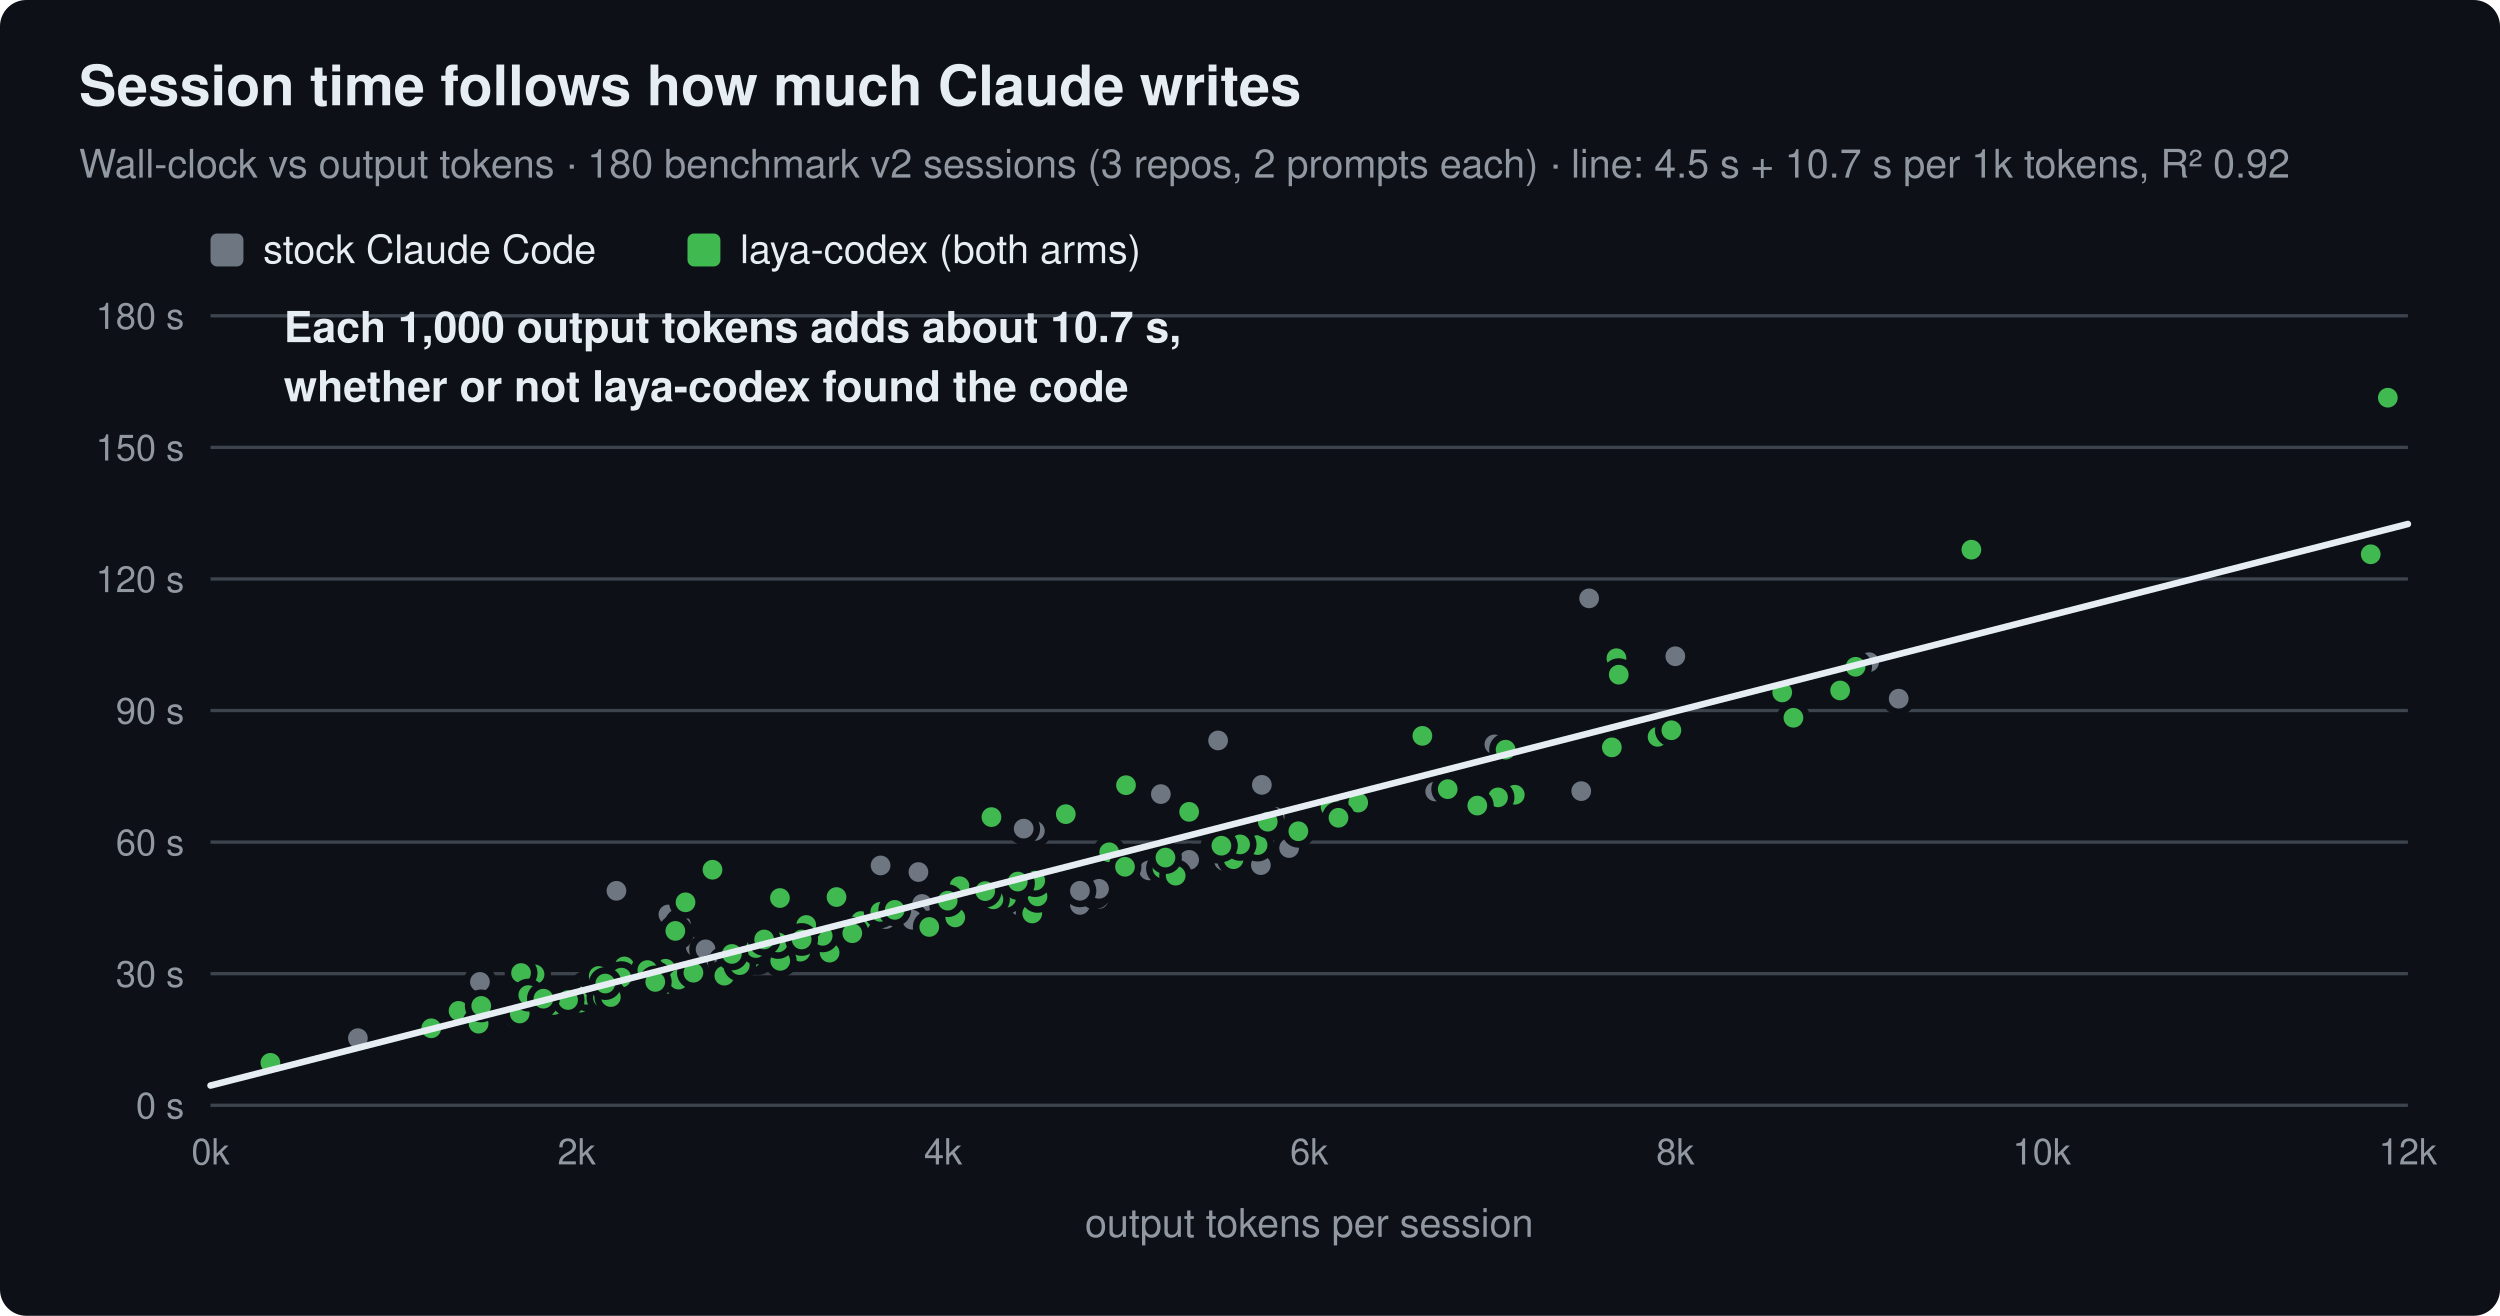
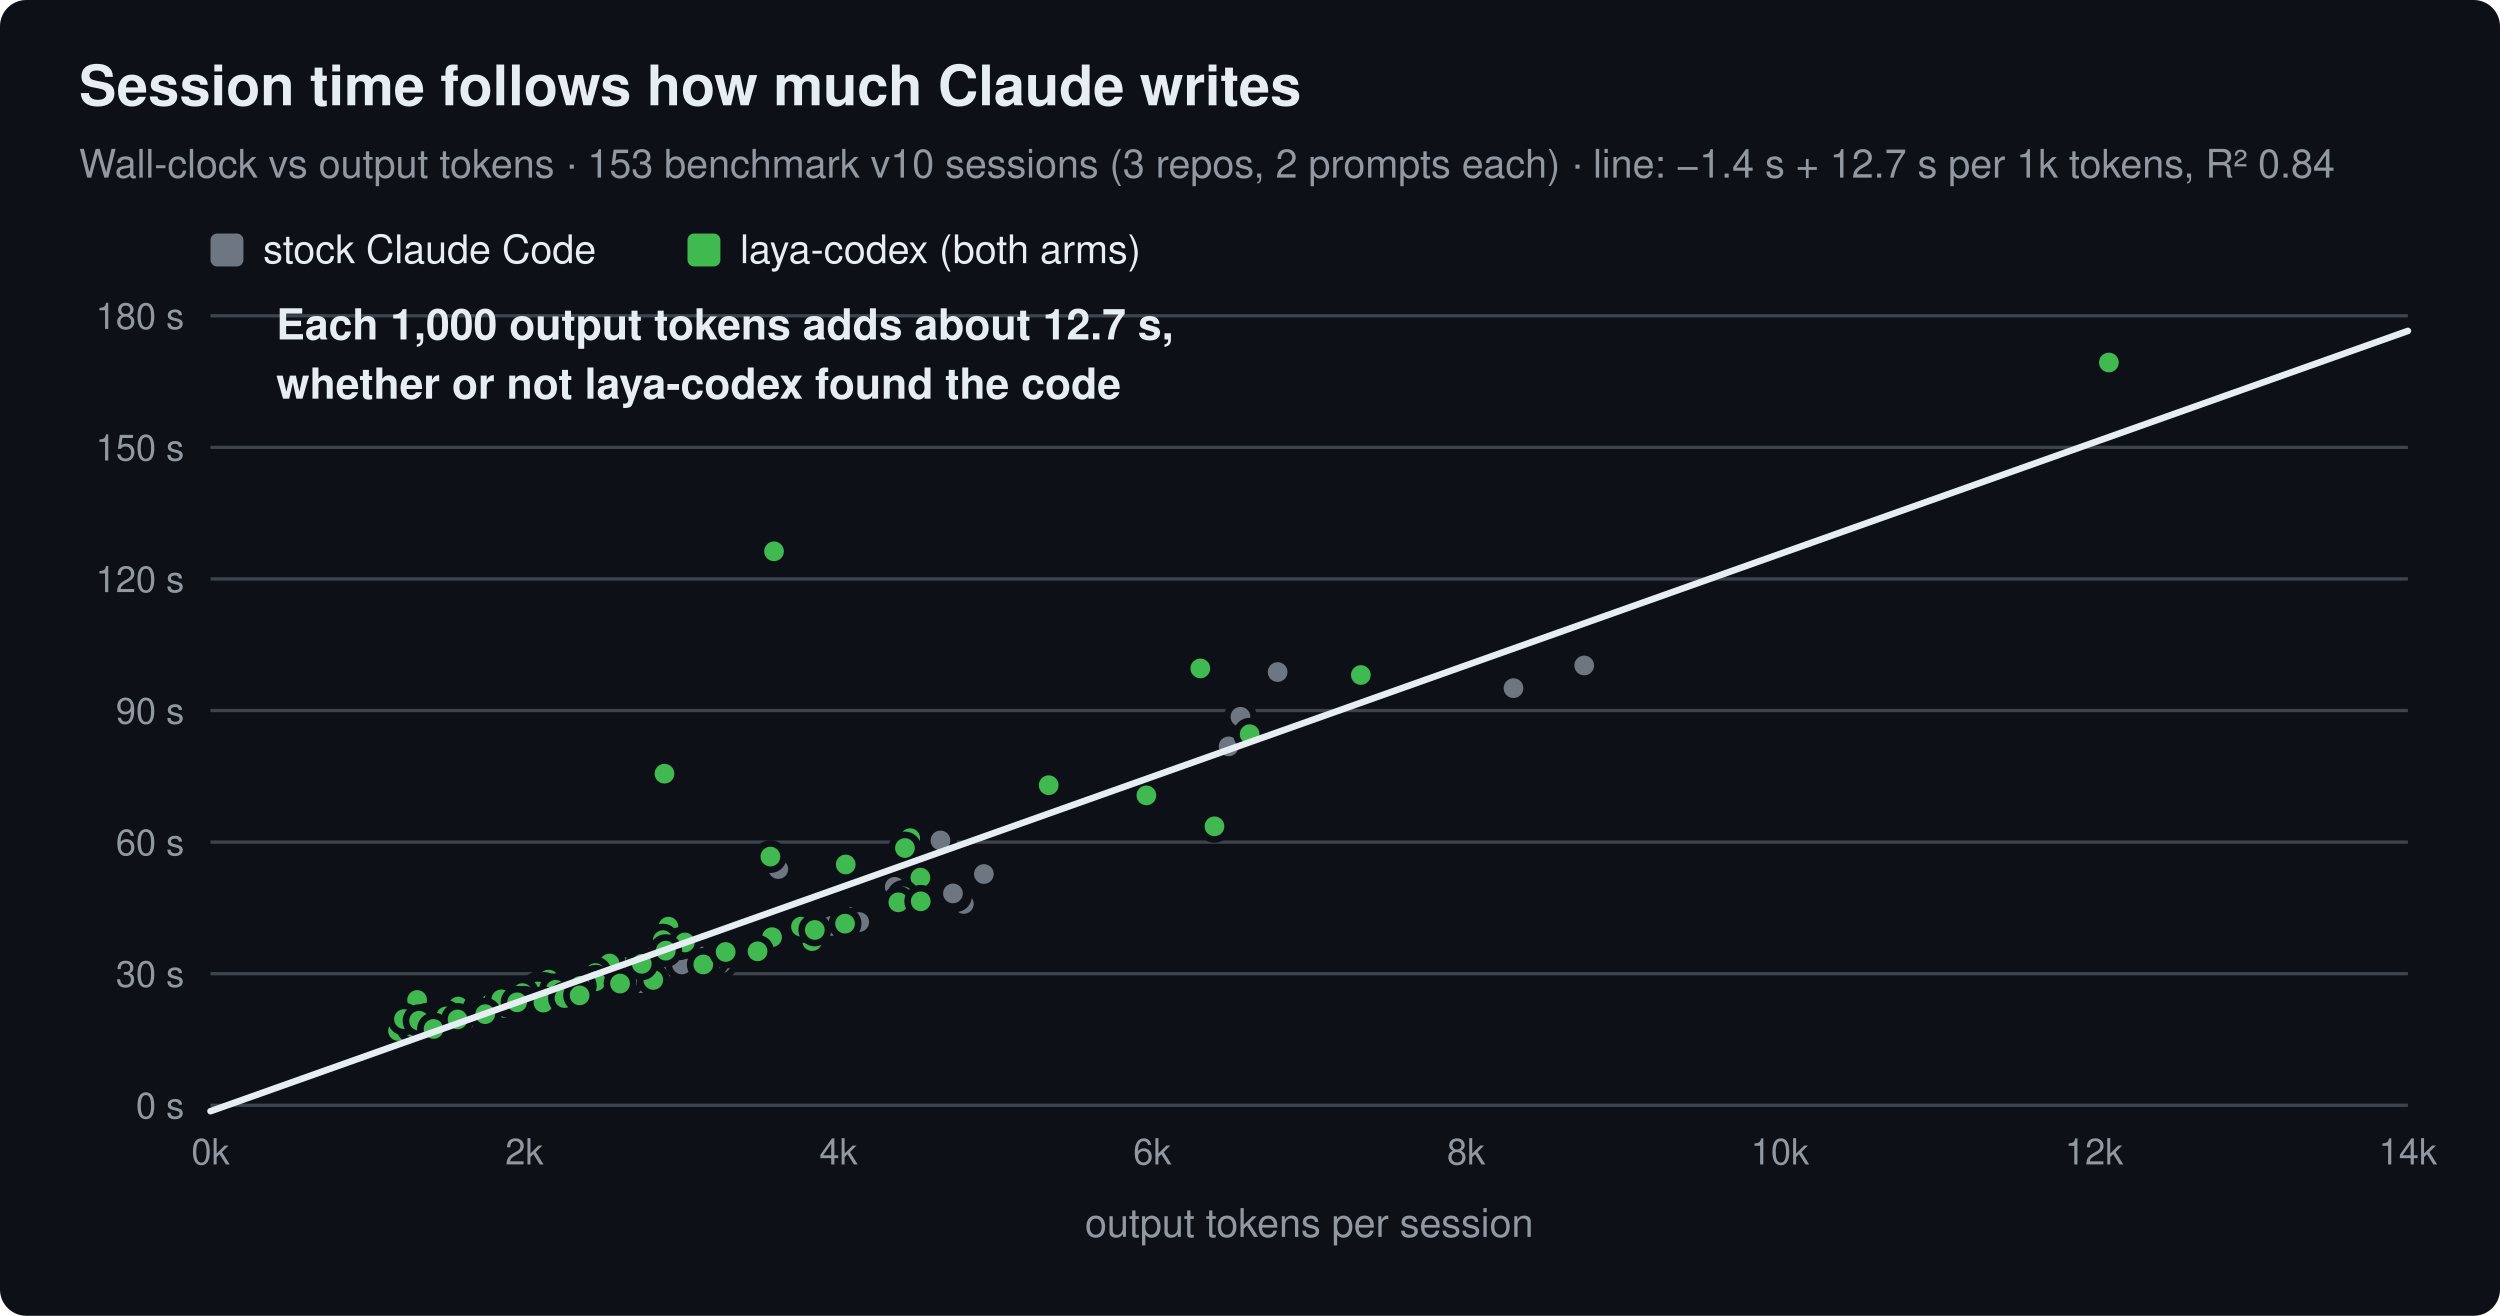
- <svg xmlns="http://www.w3.org/2000/svg" width="760" height="400" viewBox="0 0 760 400" role="img" aria-label="Session wall-clock against output tokens, benchmark v2">
+ <svg xmlns="http://www.w3.org/2000/svg" width="760" height="400" viewBox="0 0 760 400" role="img" aria-label="Session wall-clock against output tokens, benchmark v10">
  <rect width="760" height="400" rx="8" fill="#0d1117" />
  <text x="24.0" y="32.0" font-family="-apple-system,BlinkMacSystemFont,'Segoe UI',Helvetica,Arial,sans-serif" font-size="17" fill="#e6edf3" text-anchor="start" font-weight="600">Session time follows how much Claude writes</text>
-   <text x="24.0" y="54.0" font-family="-apple-system,BlinkMacSystemFont,'Segoe UI',Helvetica,Arial,sans-serif" font-size="12" fill="#9198a1" text-anchor="start" font-weight="normal">Wall-clock vs output tokens · 180 benchmark v2 sessions (3 repos, 2 prompts each) · line: 4.5 s + 10.7 s per 1k tokens, R² 0.92</text>
+   <text x="24.0" y="54.0" font-family="-apple-system,BlinkMacSystemFont,'Segoe UI',Helvetica,Arial,sans-serif" font-size="12" fill="#9198a1" text-anchor="start" font-weight="normal">Wall-clock vs output tokens · 153 benchmark v10 sessions (3 repos, 2 prompts each) · line: −1.4 s + 12.7 s per 1k tokens, R² 0.84</text>
  <rect x="64" y="71" width="10" height="10" rx="2" fill="#6e7681" />
  <text x="80.0" y="80.0" font-family="-apple-system,BlinkMacSystemFont,'Segoe UI',Helvetica,Arial,sans-serif" font-size="12" fill="#e6edf3" text-anchor="start" font-weight="normal">stock Claude Code</text>
  <rect x="209" y="71" width="10" height="10" rx="2" fill="#3fb950" />
  <text x="225.0" y="80.0" font-family="-apple-system,BlinkMacSystemFont,'Segoe UI',Helvetica,Arial,sans-serif" font-size="12" fill="#e6edf3" text-anchor="start" font-weight="normal">laya-codex (both arms)</text>
  <line x1="64.0" y1="336.0" x2="732.0" y2="336.0" stroke="#3d444d" stroke-width="1" />
  <text x="56.0" y="340.0" font-family="-apple-system,BlinkMacSystemFont,'Segoe UI',Helvetica,Arial,sans-serif" font-size="11" fill="#9198a1" text-anchor="end" font-weight="normal">0 s</text>
  <line x1="64.0" y1="296.0" x2="732.0" y2="296.0" stroke="#3d444d" stroke-width="1" />
  <text x="56.0" y="300.0" font-family="-apple-system,BlinkMacSystemFont,'Segoe UI',Helvetica,Arial,sans-serif" font-size="11" fill="#9198a1" text-anchor="end" font-weight="normal">30 s</text>
  <line x1="64.0" y1="256.0" x2="732.0" y2="256.0" stroke="#3d444d" stroke-width="1" />
  <text x="56.0" y="260.0" font-family="-apple-system,BlinkMacSystemFont,'Segoe UI',Helvetica,Arial,sans-serif" font-size="11" fill="#9198a1" text-anchor="end" font-weight="normal">60 s</text>
  <line x1="64.0" y1="216.0" x2="732.0" y2="216.0" stroke="#3d444d" stroke-width="1" />
  <text x="56.0" y="220.0" font-family="-apple-system,BlinkMacSystemFont,'Segoe UI',Helvetica,Arial,sans-serif" font-size="11" fill="#9198a1" text-anchor="end" font-weight="normal">90 s</text>
  <line x1="64.0" y1="176.0" x2="732.0" y2="176.0" stroke="#3d444d" stroke-width="1" />
  <text x="56.0" y="180.0" font-family="-apple-system,BlinkMacSystemFont,'Segoe UI',Helvetica,Arial,sans-serif" font-size="11" fill="#9198a1" text-anchor="end" font-weight="normal">120 s</text>
  <line x1="64.0" y1="136.0" x2="732.0" y2="136.0" stroke="#3d444d" stroke-width="1" />
  <text x="56.0" y="140.0" font-family="-apple-system,BlinkMacSystemFont,'Segoe UI',Helvetica,Arial,sans-serif" font-size="11" fill="#9198a1" text-anchor="end" font-weight="normal">150 s</text>
  <line x1="64.0" y1="96.0" x2="732.0" y2="96.0" stroke="#3d444d" stroke-width="1" />
  <text x="56.0" y="100.0" font-family="-apple-system,BlinkMacSystemFont,'Segoe UI',Helvetica,Arial,sans-serif" font-size="11" fill="#9198a1" text-anchor="end" font-weight="normal">180 s</text>
  <text x="64.0" y="354.0" font-family="-apple-system,BlinkMacSystemFont,'Segoe UI',Helvetica,Arial,sans-serif" font-size="11" fill="#9198a1" text-anchor="middle" font-weight="normal">0k</text>
-   <text x="175.3" y="354.0" font-family="-apple-system,BlinkMacSystemFont,'Segoe UI',Helvetica,Arial,sans-serif" font-size="11" fill="#9198a1" text-anchor="middle" font-weight="normal">2k</text>
-   <text x="286.7" y="354.0" font-family="-apple-system,BlinkMacSystemFont,'Segoe UI',Helvetica,Arial,sans-serif" font-size="11" fill="#9198a1" text-anchor="middle" font-weight="normal">4k</text>
-   <text x="398.0" y="354.0" font-family="-apple-system,BlinkMacSystemFont,'Segoe UI',Helvetica,Arial,sans-serif" font-size="11" fill="#9198a1" text-anchor="middle" font-weight="normal">6k</text>
-   <text x="509.3" y="354.0" font-family="-apple-system,BlinkMacSystemFont,'Segoe UI',Helvetica,Arial,sans-serif" font-size="11" fill="#9198a1" text-anchor="middle" font-weight="normal">8k</text>
-   <text x="620.7" y="354.0" font-family="-apple-system,BlinkMacSystemFont,'Segoe UI',Helvetica,Arial,sans-serif" font-size="11" fill="#9198a1" text-anchor="middle" font-weight="normal">10k</text>
-   <text x="732.0" y="354.0" font-family="-apple-system,BlinkMacSystemFont,'Segoe UI',Helvetica,Arial,sans-serif" font-size="11" fill="#9198a1" text-anchor="middle" font-weight="normal">12k</text>
+   <text x="159.4" y="354.0" font-family="-apple-system,BlinkMacSystemFont,'Segoe UI',Helvetica,Arial,sans-serif" font-size="11" fill="#9198a1" text-anchor="middle" font-weight="normal">2k</text>
+   <text x="254.9" y="354.0" font-family="-apple-system,BlinkMacSystemFont,'Segoe UI',Helvetica,Arial,sans-serif" font-size="11" fill="#9198a1" text-anchor="middle" font-weight="normal">4k</text>
+   <text x="350.3" y="354.0" font-family="-apple-system,BlinkMacSystemFont,'Segoe UI',Helvetica,Arial,sans-serif" font-size="11" fill="#9198a1" text-anchor="middle" font-weight="normal">6k</text>
+   <text x="445.7" y="354.0" font-family="-apple-system,BlinkMacSystemFont,'Segoe UI',Helvetica,Arial,sans-serif" font-size="11" fill="#9198a1" text-anchor="middle" font-weight="normal">8k</text>
+   <text x="541.1" y="354.0" font-family="-apple-system,BlinkMacSystemFont,'Segoe UI',Helvetica,Arial,sans-serif" font-size="11" fill="#9198a1" text-anchor="middle" font-weight="normal">10k</text>
+   <text x="636.6" y="354.0" font-family="-apple-system,BlinkMacSystemFont,'Segoe UI',Helvetica,Arial,sans-serif" font-size="11" fill="#9198a1" text-anchor="middle" font-weight="normal">12k</text>
+   <text x="732.0" y="354.0" font-family="-apple-system,BlinkMacSystemFont,'Segoe UI',Helvetica,Arial,sans-serif" font-size="11" fill="#9198a1" text-anchor="middle" font-weight="normal">14k</text>
  <text x="398.0" y="376.0" font-family="-apple-system,BlinkMacSystemFont,'Segoe UI',Helvetica,Arial,sans-serif" font-size="12" fill="#9198a1" text-anchor="middle" font-weight="normal">output tokens per session</text>
-   <circle cx="387.5" cy="248.3" r="4" fill="#6e7681" stroke="#0d1117" stroke-width="2" />
-   <circle cx="480.7" cy="240.5" r="4" fill="#6e7681" stroke="#0d1117" stroke-width="2" />
-   <circle cx="391.9" cy="257.8" r="4" fill="#6e7681" stroke="#0d1117" stroke-width="2" />
-   <circle cx="334.0" cy="273.3" r="4" fill="#6e7681" stroke="#0d1117" stroke-width="2" />
-   <circle cx="328.3" cy="275.1" r="4" fill="#6e7681" stroke="#0d1117" stroke-width="2" />
-   <circle cx="383.3" cy="263.0" r="4" fill="#6e7681" stroke="#0d1117" stroke-width="2" />
-   <circle cx="383.6" cy="238.6" r="4" fill="#6e7681" stroke="#0d1117" stroke-width="2" />
-   <circle cx="332.8" cy="271.4" r="4" fill="#6e7681" stroke="#0d1117" stroke-width="2" />
-   <circle cx="291.9" cy="278.7" r="4" fill="#6e7681" stroke="#0d1117" stroke-width="2" />
-   <circle cx="309.9" cy="275.3" r="4" fill="#6e7681" stroke="#0d1117" stroke-width="2" />
-   <circle cx="370.6" cy="261.3" r="4" fill="#6e7681" stroke="#0d1117" stroke-width="2" />
-   <circle cx="349.3" cy="264.6" r="4" fill="#6e7681" stroke="#0d1117" stroke-width="2" />
-   <circle cx="280.3" cy="274.8" r="4" fill="#6e7681" stroke="#0d1117" stroke-width="2" />
-   <circle cx="568.2" cy="201.3" r="4" fill="#6e7681" stroke="#0d1117" stroke-width="2" />
-   <circle cx="334.1" cy="270.2" r="4" fill="#6e7681" stroke="#0d1117" stroke-width="2" />
-   <circle cx="291.6" cy="279.9" r="4" fill="#6e7681" stroke="#0d1117" stroke-width="2" />
-   <circle cx="577.2" cy="212.4" r="4" fill="#6e7681" stroke="#0d1117" stroke-width="2" />
-   <circle cx="509.3" cy="199.5" r="4" fill="#6e7681" stroke="#0d1117" stroke-width="2" />
-   <circle cx="361.5" cy="261.4" r="4" fill="#6e7681" stroke="#0d1117" stroke-width="2" />
-   <circle cx="314.6" cy="252.6" r="4" fill="#6e7681" stroke="#0d1117" stroke-width="2" />
-   <circle cx="279.2" cy="265.1" r="4" fill="#6e7681" stroke="#0d1117" stroke-width="2" />
-   <circle cx="185.3" cy="302.3" r="4" fill="#6e7681" stroke="#0d1117" stroke-width="2" />
-   <circle cx="372.1" cy="261.7" r="4" fill="#6e7681" stroke="#0d1117" stroke-width="2" />
-   <circle cx="198.5" cy="297.1" r="4" fill="#6e7681" stroke="#0d1117" stroke-width="2" />
-   <circle cx="131.5" cy="312.6" r="4" fill="#6e7681" stroke="#0d1117" stroke-width="2" />
-   <circle cx="108.8" cy="315.6" r="4" fill="#6e7681" stroke="#0d1117" stroke-width="2" />
-   <circle cx="277.3" cy="279.6" r="4" fill="#6e7681" stroke="#0d1117" stroke-width="2" />
-   <circle cx="203.2" cy="278.0" r="4" fill="#6e7681" stroke="#0d1117" stroke-width="2" />
-   <circle cx="220.8" cy="295.8" r="4" fill="#6e7681" stroke="#0d1117" stroke-width="2" />
-   <circle cx="207.0" cy="281.0" r="4" fill="#6e7681" stroke="#0d1117" stroke-width="2" />
-   <circle cx="211.5" cy="287.8" r="4" fill="#6e7681" stroke="#0d1117" stroke-width="2" />
-   <circle cx="483.1" cy="181.9" r="4" fill="#6e7681" stroke="#0d1117" stroke-width="2" />
-   <circle cx="214.5" cy="288.6" r="4" fill="#6e7681" stroke="#0d1117" stroke-width="2" />
-   <circle cx="454.3" cy="226.3" r="4" fill="#6e7681" stroke="#0d1117" stroke-width="2" />
-   <circle cx="145.9" cy="298.5" r="4" fill="#6e7681" stroke="#0d1117" stroke-width="2" />
-   <circle cx="237.8" cy="291.7" r="4" fill="#6e7681" stroke="#0d1117" stroke-width="2" />
-   <circle cx="216.3" cy="295.1" r="4" fill="#6e7681" stroke="#0d1117" stroke-width="2" />
-   <circle cx="219.6" cy="297.9" r="4" fill="#6e7681" stroke="#0d1117" stroke-width="2" />
-   <circle cx="352.9" cy="241.4" r="4" fill="#6e7681" stroke="#0d1117" stroke-width="2" />
-   <circle cx="230.5" cy="290.6" r="4" fill="#6e7681" stroke="#0d1117" stroke-width="2" />
-   <circle cx="187.4" cy="270.8" r="4" fill="#6e7681" stroke="#0d1117" stroke-width="2" />
-   <circle cx="311.2" cy="251.9" r="4" fill="#6e7681" stroke="#0d1117" stroke-width="2" />
-   <circle cx="239.1" cy="286.4" r="4" fill="#6e7681" stroke="#0d1117" stroke-width="2" />
-   <circle cx="200.7" cy="298.4" r="4" fill="#6e7681" stroke="#0d1117" stroke-width="2" />
-   <circle cx="220.2" cy="292.6" r="4" fill="#6e7681" stroke="#0d1117" stroke-width="2" />
-   <circle cx="201.9" cy="295.0" r="4" fill="#6e7681" stroke="#0d1117" stroke-width="2" />
-   <circle cx="262.3" cy="283.2" r="4" fill="#6e7681" stroke="#0d1117" stroke-width="2" />
-   <circle cx="328.3" cy="270.8" r="4" fill="#6e7681" stroke="#0d1117" stroke-width="2" />
-   <circle cx="300.1" cy="247.6" r="4" fill="#6e7681" stroke="#0d1117" stroke-width="2" />
-   <circle cx="287.5" cy="275.2" r="4" fill="#6e7681" stroke="#0d1117" stroke-width="2" />
-   <circle cx="370.3" cy="225.1" r="4" fill="#6e7681" stroke="#0d1117" stroke-width="2" />
-   <circle cx="436.3" cy="240.6" r="4" fill="#6e7681" stroke="#0d1117" stroke-width="2" />
-   <circle cx="267.7" cy="263.1" r="4" fill="#6e7681" stroke="#0d1117" stroke-width="2" />
-   <circle cx="240.9" cy="285.7" r="4" fill="#6e7681" stroke="#0d1117" stroke-width="2" />
-   <circle cx="195.7" cy="297.5" r="4" fill="#6e7681" stroke="#0d1117" stroke-width="2" />
-   <circle cx="269.3" cy="279.4" r="4" fill="#6e7681" stroke="#0d1117" stroke-width="2" />
-   <circle cx="187.0" cy="300.2" r="4" fill="#6e7681" stroke="#0d1117" stroke-width="2" />
-   <circle cx="249.4" cy="287.4" r="4" fill="#6e7681" stroke="#0d1117" stroke-width="2" />
-   <circle cx="200.2" cy="300.0" r="4" fill="#6e7681" stroke="#0d1117" stroke-width="2" />
-   <circle cx="199.4" cy="298.6" r="4" fill="#6e7681" stroke="#0d1117" stroke-width="2" />
-   <circle cx="564.1" cy="202.7" r="4" fill="#3fb950" stroke="#0d1117" stroke-width="2" />
-   <circle cx="404.5" cy="245.3" r="4" fill="#3fb950" stroke="#0d1117" stroke-width="2" />
-   <circle cx="545.2" cy="218.2" r="4" fill="#3fb950" stroke="#0d1117" stroke-width="2" />
-   <circle cx="490.0" cy="227.2" r="4" fill="#3fb950" stroke="#0d1117" stroke-width="2" />
-   <circle cx="243.3" cy="289.3" r="4" fill="#3fb950" stroke="#0d1117" stroke-width="2" />
-   <circle cx="260.7" cy="283.9" r="4" fill="#3fb950" stroke="#0d1117" stroke-width="2" />
-   <circle cx="313.8" cy="277.7" r="4" fill="#3fb950" stroke="#0d1117" stroke-width="2" />
-   <circle cx="353.4" cy="264.0" r="4" fill="#3fb950" stroke="#0d1117" stroke-width="2" />
-   <circle cx="375.0" cy="261.2" r="4" fill="#3fb950" stroke="#0d1117" stroke-width="2" />
-   <circle cx="491.4" cy="200.1" r="4" fill="#3fb950" stroke="#0d1117" stroke-width="2" />
-   <circle cx="432.4" cy="223.7" r="4" fill="#3fb950" stroke="#0d1117" stroke-width="2" />
-   <circle cx="357.4" cy="266.2" r="4" fill="#3fb950" stroke="#0d1117" stroke-width="2" />
-   <circle cx="460.5" cy="241.6" r="4" fill="#3fb950" stroke="#0d1117" stroke-width="2" />
-   <circle cx="599.3" cy="167.1" r="4" fill="#3fb950" stroke="#0d1117" stroke-width="2" />
-   <circle cx="315.4" cy="272.5" r="4" fill="#3fb950" stroke="#0d1117" stroke-width="2" />
-   <circle cx="369.9" cy="257.5" r="4" fill="#3fb950" stroke="#0d1117" stroke-width="2" />
-   <circle cx="220.2" cy="296.6" r="4" fill="#3fb950" stroke="#0d1117" stroke-width="2" />
-   <circle cx="305.9" cy="272.9" r="4" fill="#3fb950" stroke="#0d1117" stroke-width="2" />
-   <circle cx="261.7" cy="280.0" r="4" fill="#3fb950" stroke="#0d1117" stroke-width="2" />
-   <circle cx="337.2" cy="259.1" r="4" fill="#3fb950" stroke="#0d1117" stroke-width="2" />
-   <circle cx="283.4" cy="282.8" r="4" fill="#3fb950" stroke="#0d1117" stroke-width="2" />
-   <circle cx="455.4" cy="242.4" r="4" fill="#3fb950" stroke="#0d1117" stroke-width="2" />
-   <circle cx="254.3" cy="272.7" r="4" fill="#3fb950" stroke="#0d1117" stroke-width="2" />
-   <circle cx="252.2" cy="289.6" r="4" fill="#3fb950" stroke="#0d1117" stroke-width="2" />
-   <circle cx="314.7" cy="267.7" r="4" fill="#3fb950" stroke="#0d1117" stroke-width="2" />
-   <circle cx="412.9" cy="244.0" r="4" fill="#3fb950" stroke="#0d1117" stroke-width="2" />
-   <circle cx="354.3" cy="260.7" r="4" fill="#3fb950" stroke="#0d1117" stroke-width="2" />
-   <circle cx="725.9" cy="120.9" r="4" fill="#3fb950" stroke="#0d1117" stroke-width="2" />
-   <circle cx="290.4" cy="278.9" r="4" fill="#3fb950" stroke="#0d1117" stroke-width="2" />
-   <circle cx="302.0" cy="273.4" r="4" fill="#3fb950" stroke="#0d1117" stroke-width="2" />
-   <circle cx="282.5" cy="281.8" r="4" fill="#3fb950" stroke="#0d1117" stroke-width="2" />
-   <circle cx="382.3" cy="256.9" r="4" fill="#3fb950" stroke="#0d1117" stroke-width="2" />
-   <circle cx="377.0" cy="256.7" r="4" fill="#3fb950" stroke="#0d1117" stroke-width="2" />
-   <circle cx="394.7" cy="252.7" r="4" fill="#3fb950" stroke="#0d1117" stroke-width="2" />
-   <circle cx="406.9" cy="248.6" r="4" fill="#3fb950" stroke="#0d1117" stroke-width="2" />
-   <circle cx="449.1" cy="244.9" r="4" fill="#3fb950" stroke="#0d1117" stroke-width="2" />
-   <circle cx="309.6" cy="268.6" r="4" fill="#3fb950" stroke="#0d1117" stroke-width="2" />
-   <circle cx="225.3" cy="292.8" r="4" fill="#3fb950" stroke="#0d1117" stroke-width="2" />
-   <circle cx="230.4" cy="291.4" r="4" fill="#3fb950" stroke="#0d1117" stroke-width="2" />
-   <circle cx="342.0" cy="263.5" r="4" fill="#3fb950" stroke="#0d1117" stroke-width="2" />
-   <circle cx="259.1" cy="283.7" r="4" fill="#3fb950" stroke="#0d1117" stroke-width="2" />
-   <circle cx="198.0" cy="298.4" r="4" fill="#3fb950" stroke="#0d1117" stroke-width="2" />
-   <circle cx="165.8" cy="306.2" r="4" fill="#3fb950" stroke="#0d1117" stroke-width="2" />
-   <circle cx="228.2" cy="291.4" r="4" fill="#3fb950" stroke="#0d1117" stroke-width="2" />
-   <circle cx="385.4" cy="249.8" r="4" fill="#3fb950" stroke="#0d1117" stroke-width="2" />
-   <circle cx="291.7" cy="269.4" r="4" fill="#3fb950" stroke="#0d1117" stroke-width="2" />
-   <circle cx="205.3" cy="296.6" r="4" fill="#3fb950" stroke="#0d1117" stroke-width="2" />
-   <circle cx="250.1" cy="284.5" r="4" fill="#3fb950" stroke="#0d1117" stroke-width="2" />
-   <circle cx="129.6" cy="313.1" r="4" fill="#3fb950" stroke="#0d1117" stroke-width="2" />
-   <circle cx="131.1" cy="312.6" r="4" fill="#3fb950" stroke="#0d1117" stroke-width="2" />
-   <circle cx="139.4" cy="307.3" r="4" fill="#3fb950" stroke="#0d1117" stroke-width="2" />
-   <circle cx="82.2" cy="323.1" r="4" fill="#3fb950" stroke="#0d1117" stroke-width="2" />
-   <circle cx="202.3" cy="294.5" r="4" fill="#3fb950" stroke="#0d1117" stroke-width="2" />
-   <circle cx="209.7" cy="295.7" r="4" fill="#3fb950" stroke="#0d1117" stroke-width="2" />
-   <circle cx="237.2" cy="292.1" r="4" fill="#3fb950" stroke="#0d1117" stroke-width="2" />
-   <circle cx="162.5" cy="296.2" r="4" fill="#3fb950" stroke="#0d1117" stroke-width="2" />
-   <circle cx="145.5" cy="311.2" r="4" fill="#3fb950" stroke="#0d1117" stroke-width="2" />
-   <circle cx="183.6" cy="297.0" r="4" fill="#3fb950" stroke="#0d1117" stroke-width="2" />
-   <circle cx="168.4" cy="305.5" r="4" fill="#3fb950" stroke="#0d1117" stroke-width="2" />
-   <circle cx="158.4" cy="295.8" r="4" fill="#3fb950" stroke="#0d1117" stroke-width="2" />
-   <circle cx="202.6" cy="299.1" r="4" fill="#3fb950" stroke="#0d1117" stroke-width="2" />
-   <circle cx="146.3" cy="305.8" r="4" fill="#3fb950" stroke="#0d1117" stroke-width="2" />
-   <circle cx="559.4" cy="209.9" r="4" fill="#3fb950" stroke="#0d1117" stroke-width="2" />
-   <circle cx="503.9" cy="224.0" r="4" fill="#3fb950" stroke="#0d1117" stroke-width="2" />
-   <circle cx="224.9" cy="293.4" r="4" fill="#3fb950" stroke="#0d1117" stroke-width="2" />
-   <circle cx="178.2" cy="300.1" r="4" fill="#3fb950" stroke="#0d1117" stroke-width="2" />
-   <circle cx="208.4" cy="274.3" r="4" fill="#3fb950" stroke="#0d1117" stroke-width="2" />
-   <circle cx="457.7" cy="227.9" r="4" fill="#3fb950" stroke="#0d1117" stroke-width="2" />
-   <circle cx="176.4" cy="304.8" r="4" fill="#3fb950" stroke="#0d1117" stroke-width="2" />
-   <circle cx="229.8" cy="288.2" r="4" fill="#3fb950" stroke="#0d1117" stroke-width="2" />
-   <circle cx="361.5" cy="246.8" r="4" fill="#3fb950" stroke="#0d1117" stroke-width="2" />
-   <circle cx="371.3" cy="257.1" r="4" fill="#3fb950" stroke="#0d1117" stroke-width="2" />
-   <circle cx="245.1" cy="281.2" r="4" fill="#3fb950" stroke="#0d1117" stroke-width="2" />
-   <circle cx="183.6" cy="299.9" r="4" fill="#3fb950" stroke="#0d1117" stroke-width="2" />
-   <circle cx="205.9" cy="283.8" r="4" fill="#3fb950" stroke="#0d1117" stroke-width="2" />
-   <circle cx="237.1" cy="273.0" r="4" fill="#3fb950" stroke="#0d1117" stroke-width="2" />
-   <circle cx="324.0" cy="247.5" r="4" fill="#3fb950" stroke="#0d1117" stroke-width="2" />
-   <circle cx="299.5" cy="270.9" r="4" fill="#3fb950" stroke="#0d1117" stroke-width="2" />
-   <circle cx="156.7" cy="309.5" r="4" fill="#3fb950" stroke="#0d1117" stroke-width="2" />
-   <circle cx="216.6" cy="264.4" r="4" fill="#3fb950" stroke="#0d1117" stroke-width="2" />
-   <circle cx="199.4" cy="297.2" r="4" fill="#3fb950" stroke="#0d1117" stroke-width="2" />
-   <circle cx="205.3" cy="283.0" r="4" fill="#3fb950" stroke="#0d1117" stroke-width="2" />
-   <circle cx="440.1" cy="239.9" r="4" fill="#3fb950" stroke="#0d1117" stroke-width="2" />
-   <circle cx="301.4" cy="248.4" r="4" fill="#3fb950" stroke="#0d1117" stroke-width="2" />
-   <circle cx="492.1" cy="205.1" r="4" fill="#3fb950" stroke="#0d1117" stroke-width="2" />
-   <circle cx="267.6" cy="277.2" r="4" fill="#3fb950" stroke="#0d1117" stroke-width="2" />
-   <circle cx="164.7" cy="304.5" r="4" fill="#3fb950" stroke="#0d1117" stroke-width="2" />
-   <circle cx="222.5" cy="290.0" r="4" fill="#3fb950" stroke="#0d1117" stroke-width="2" />
-   <circle cx="206.3" cy="297.8" r="4" fill="#3fb950" stroke="#0d1117" stroke-width="2" />
-   <circle cx="181.1" cy="299.8" r="4" fill="#3fb950" stroke="#0d1117" stroke-width="2" />
-   <circle cx="189.8" cy="293.8" r="4" fill="#3fb950" stroke="#0d1117" stroke-width="2" />
-   <circle cx="236.7" cy="285.1" r="4" fill="#3fb950" stroke="#0d1117" stroke-width="2" />
-   <circle cx="236.5" cy="286.5" r="4" fill="#3fb950" stroke="#0d1117" stroke-width="2" />
-   <circle cx="184.9" cy="300.3" r="4" fill="#3fb950" stroke="#0d1117" stroke-width="2" />
-   <circle cx="720.7" cy="168.5" r="4" fill="#3fb950" stroke="#0d1117" stroke-width="2" />
-   <circle cx="210.8" cy="295.7" r="4" fill="#3fb950" stroke="#0d1117" stroke-width="2" />
-   <circle cx="185.7" cy="297.1" r="4" fill="#3fb950" stroke="#0d1117" stroke-width="2" />
-   <circle cx="272.0" cy="276.6" r="4" fill="#3fb950" stroke="#0d1117" stroke-width="2" />
-   <circle cx="309.4" cy="268.0" r="4" fill="#3fb950" stroke="#0d1117" stroke-width="2" />
-   <circle cx="508.1" cy="222.0" r="4" fill="#3fb950" stroke="#0d1117" stroke-width="2" />
-   <circle cx="342.3" cy="238.7" r="4" fill="#3fb950" stroke="#0d1117" stroke-width="2" />
-   <circle cx="288.1" cy="273.8" r="4" fill="#3fb950" stroke="#0d1117" stroke-width="2" />
-   <circle cx="541.8" cy="210.5" r="4" fill="#3fb950" stroke="#0d1117" stroke-width="2" />
-   <circle cx="158.0" cy="308.1" r="4" fill="#3fb950" stroke="#0d1117" stroke-width="2" />
-   <circle cx="196.8" cy="294.9" r="4" fill="#3fb950" stroke="#0d1117" stroke-width="2" />
-   <circle cx="188.9" cy="297.2" r="4" fill="#3fb950" stroke="#0d1117" stroke-width="2" />
-   <circle cx="160.6" cy="302.5" r="4" fill="#3fb950" stroke="#0d1117" stroke-width="2" />
-   <circle cx="178.3" cy="302.4" r="4" fill="#3fb950" stroke="#0d1117" stroke-width="2" />
-   <circle cx="181.2" cy="297.1" r="4" fill="#3fb950" stroke="#0d1117" stroke-width="2" />
-   <circle cx="243.7" cy="285.6" r="4" fill="#3fb950" stroke="#0d1117" stroke-width="2" />
-   <circle cx="232.3" cy="285.6" r="4" fill="#3fb950" stroke="#0d1117" stroke-width="2" />
-   <circle cx="172.7" cy="304.0" r="4" fill="#3fb950" stroke="#0d1117" stroke-width="2" />
-   <circle cx="181.7" cy="298.7" r="4" fill="#3fb950" stroke="#0d1117" stroke-width="2" />
-   <circle cx="182.0" cy="296.7" r="4" fill="#3fb950" stroke="#0d1117" stroke-width="2" />
-   <circle cx="199.2" cy="298.5" r="4" fill="#3fb950" stroke="#0d1117" stroke-width="2" />
-   <circle cx="165.2" cy="303.6" r="4" fill="#3fb950" stroke="#0d1117" stroke-width="2" />
-   <circle cx="183.3" cy="303.3" r="4" fill="#3fb950" stroke="#0d1117" stroke-width="2" />
-   <circle cx="185.7" cy="303.1" r="4" fill="#3fb950" stroke="#0d1117" stroke-width="2" />
-   <circle cx="184.0" cy="299.0" r="4" fill="#3fb950" stroke="#0d1117" stroke-width="2" />
-   <line x1="64.0" y1="330.0" x2="732.0" y2="159.3" stroke="#e6edf3" stroke-width="2" stroke-linecap="round" />
-   <text x="86.3" y="104.0" font-family="-apple-system,BlinkMacSystemFont,'Segoe UI',Helvetica,Arial,sans-serif" font-size="13" fill="#e6edf3" text-anchor="start" font-weight="600">Each 1,000 output tokens adds about 10.7 s,</text>
-   <text x="86.3" y="122.0" font-family="-apple-system,BlinkMacSystemFont,'Segoe UI',Helvetica,Arial,sans-serif" font-size="13" fill="#e6edf3" text-anchor="start" font-weight="600">whether or not laya-codex found the code</text>
+   <circle cx="293.0" cy="274.8" r="4" fill="#6e7681" stroke="#0d1117" stroke-width="2" />
+   <circle cx="290.5" cy="272.3" r="4" fill="#6e7681" stroke="#0d1117" stroke-width="2" />
+   <circle cx="219.2" cy="292.9" r="4" fill="#6e7681" stroke="#0d1117" stroke-width="2" />
+   <circle cx="272.0" cy="269.6" r="4" fill="#6e7681" stroke="#0d1117" stroke-width="2" />
+   <circle cx="481.6" cy="202.3" r="4" fill="#6e7681" stroke="#0d1117" stroke-width="2" />
+   <circle cx="373.5" cy="226.9" r="4" fill="#6e7681" stroke="#0d1117" stroke-width="2" />
+   <circle cx="377.1" cy="217.9" r="4" fill="#6e7681" stroke="#0d1117" stroke-width="2" />
+   <circle cx="285.9" cy="255.5" r="4" fill="#6e7681" stroke="#0d1117" stroke-width="2" />
+   <circle cx="388.4" cy="204.3" r="4" fill="#6e7681" stroke="#0d1117" stroke-width="2" />
+   <circle cx="460.1" cy="209.2" r="4" fill="#6e7681" stroke="#0d1117" stroke-width="2" />
+   <circle cx="236.6" cy="264.2" r="4" fill="#6e7681" stroke="#0d1117" stroke-width="2" />
+   <circle cx="214.2" cy="290.5" r="4" fill="#6e7681" stroke="#0d1117" stroke-width="2" />
+   <circle cx="166.0" cy="303.8" r="4" fill="#6e7681" stroke="#0d1117" stroke-width="2" />
+   <circle cx="289.7" cy="271.6" r="4" fill="#6e7681" stroke="#0d1117" stroke-width="2" />
+   <circle cx="163.2" cy="305.5" r="4" fill="#6e7681" stroke="#0d1117" stroke-width="2" />
+   <circle cx="136.3" cy="309.8" r="4" fill="#6e7681" stroke="#0d1117" stroke-width="2" />
+   <circle cx="158.0" cy="301.7" r="4" fill="#6e7681" stroke="#0d1117" stroke-width="2" />
+   <circle cx="154.9" cy="305.8" r="4" fill="#6e7681" stroke="#0d1117" stroke-width="2" />
+   <circle cx="165.1" cy="301.9" r="4" fill="#6e7681" stroke="#0d1117" stroke-width="2" />
+   <circle cx="213.4" cy="290.8" r="4" fill="#6e7681" stroke="#0d1117" stroke-width="2" />
+   <circle cx="125.4" cy="312.1" r="4" fill="#6e7681" stroke="#0d1117" stroke-width="2" />
+   <circle cx="136.2" cy="309.3" r="4" fill="#6e7681" stroke="#0d1117" stroke-width="2" />
+   <circle cx="259.3" cy="278.7" r="4" fill="#6e7681" stroke="#0d1117" stroke-width="2" />
+   <circle cx="180.2" cy="300.3" r="4" fill="#6e7681" stroke="#0d1117" stroke-width="2" />
+   <circle cx="163.5" cy="300.3" r="4" fill="#6e7681" stroke="#0d1117" stroke-width="2" />
+   <circle cx="147.5" cy="308.0" r="4" fill="#6e7681" stroke="#0d1117" stroke-width="2" />
+   <circle cx="194.2" cy="297.8" r="4" fill="#6e7681" stroke="#0d1117" stroke-width="2" />
+   <circle cx="163.5" cy="302.0" r="4" fill="#6e7681" stroke="#0d1117" stroke-width="2" />
+   <circle cx="180.2" cy="300.1" r="4" fill="#6e7681" stroke="#0d1117" stroke-width="2" />
+   <circle cx="261.2" cy="280.3" r="4" fill="#6e7681" stroke="#0d1117" stroke-width="2" />
+   <circle cx="199.0" cy="295.1" r="4" fill="#6e7681" stroke="#0d1117" stroke-width="2" />
+   <circle cx="177.6" cy="298.3" r="4" fill="#6e7681" stroke="#0d1117" stroke-width="2" />
+   <circle cx="205.2" cy="290.9" r="4" fill="#6e7681" stroke="#0d1117" stroke-width="2" />
+   <circle cx="201.4" cy="291.7" r="4" fill="#6e7681" stroke="#0d1117" stroke-width="2" />
+   <circle cx="202.8" cy="293.9" r="4" fill="#6e7681" stroke="#0d1117" stroke-width="2" />
+   <circle cx="189.2" cy="297.0" r="4" fill="#6e7681" stroke="#0d1117" stroke-width="2" />
+   <circle cx="194.4" cy="294.2" r="4" fill="#6e7681" stroke="#0d1117" stroke-width="2" />
+   <circle cx="153.6" cy="306.2" r="4" fill="#6e7681" stroke="#0d1117" stroke-width="2" />
+   <circle cx="166.2" cy="298.5" r="4" fill="#6e7681" stroke="#0d1117" stroke-width="2" />
+   <circle cx="199.9" cy="289.4" r="4" fill="#6e7681" stroke="#0d1117" stroke-width="2" />
+   <circle cx="197.0" cy="293.4" r="4" fill="#6e7681" stroke="#0d1117" stroke-width="2" />
+   <circle cx="207.4" cy="291.0" r="4" fill="#6e7681" stroke="#0d1117" stroke-width="2" />
+   <circle cx="299.1" cy="265.7" r="4" fill="#6e7681" stroke="#0d1117" stroke-width="2" />
+   <circle cx="207.3" cy="293.2" r="4" fill="#6e7681" stroke="#0d1117" stroke-width="2" />
+   <circle cx="171.6" cy="299.3" r="4" fill="#6e7681" stroke="#0d1117" stroke-width="2" />
+   <circle cx="173.3" cy="300.2" r="4" fill="#6e7681" stroke="#0d1117" stroke-width="2" />
+   <circle cx="252.7" cy="281.5" r="4" fill="#6e7681" stroke="#0d1117" stroke-width="2" />
+   <circle cx="176.7" cy="300.7" r="4" fill="#6e7681" stroke="#0d1117" stroke-width="2" />
+   <circle cx="216.7" cy="292.1" r="4" fill="#6e7681" stroke="#0d1117" stroke-width="2" />
+   <circle cx="194.6" cy="298.9" r="4" fill="#6e7681" stroke="#0d1117" stroke-width="2" />
+   <circle cx="190.8" cy="298.1" r="4" fill="#6e7681" stroke="#0d1117" stroke-width="2" />
+   <circle cx="256.9" cy="280.8" r="4" fill="#3fb950" stroke="#0d1117" stroke-width="2" />
+   <circle cx="177.3" cy="302.6" r="4" fill="#3fb950" stroke="#0d1117" stroke-width="2" />
+   <circle cx="179.5" cy="298.0" r="4" fill="#3fb950" stroke="#0d1117" stroke-width="2" />
+   <circle cx="175.1" cy="299.5" r="4" fill="#3fb950" stroke="#0d1117" stroke-width="2" />
+   <circle cx="171.5" cy="302.8" r="4" fill="#3fb950" stroke="#0d1117" stroke-width="2" />
+   <circle cx="151.5" cy="307.1" r="4" fill="#3fb950" stroke="#0d1117" stroke-width="2" />
+   <circle cx="246.9" cy="286.1" r="4" fill="#3fb950" stroke="#0d1117" stroke-width="2" />
+   <circle cx="369.2" cy="251.2" r="4" fill="#3fb950" stroke="#0d1117" stroke-width="2" />
+   <circle cx="379.9" cy="223.2" r="4" fill="#3fb950" stroke="#0d1117" stroke-width="2" />
+   <circle cx="279.8" cy="266.8" r="4" fill="#3fb950" stroke="#0d1117" stroke-width="2" />
+   <circle cx="413.7" cy="205.2" r="4" fill="#3fb950" stroke="#0d1117" stroke-width="2" />
+   <circle cx="641.1" cy="110.2" r="4" fill="#3fb950" stroke="#0d1117" stroke-width="2" />
+   <circle cx="364.9" cy="203.2" r="4" fill="#3fb950" stroke="#0d1117" stroke-width="2" />
+   <circle cx="276.7" cy="254.8" r="4" fill="#3fb950" stroke="#0d1117" stroke-width="2" />
+   <circle cx="203.2" cy="281.7" r="4" fill="#3fb950" stroke="#0d1117" stroke-width="2" />
+   <circle cx="318.8" cy="238.7" r="4" fill="#3fb950" stroke="#0d1117" stroke-width="2" />
+   <circle cx="275.1" cy="257.8" r="4" fill="#3fb950" stroke="#0d1117" stroke-width="2" />
+   <circle cx="234.2" cy="260.4" r="4" fill="#3fb950" stroke="#0d1117" stroke-width="2" />
+   <circle cx="348.5" cy="241.8" r="4" fill="#3fb950" stroke="#0d1117" stroke-width="2" />
+   <circle cx="257.1" cy="262.8" r="4" fill="#3fb950" stroke="#0d1117" stroke-width="2" />
+   <circle cx="202.0" cy="235.2" r="4" fill="#3fb950" stroke="#0d1117" stroke-width="2" />
+   <circle cx="213.8" cy="293.2" r="4" fill="#3fb950" stroke="#0d1117" stroke-width="2" />
+   <circle cx="206.6" cy="286.9" r="4" fill="#3fb950" stroke="#0d1117" stroke-width="2" />
+   <circle cx="186.6" cy="298.7" r="4" fill="#3fb950" stroke="#0d1117" stroke-width="2" />
+   <circle cx="160.7" cy="306.1" r="4" fill="#3fb950" stroke="#0d1117" stroke-width="2" />
+   <circle cx="156.7" cy="304.3" r="4" fill="#3fb950" stroke="#0d1117" stroke-width="2" />
+   <circle cx="234.7" cy="284.9" r="4" fill="#3fb950" stroke="#0d1117" stroke-width="2" />
+   <circle cx="274.6" cy="272.5" r="4" fill="#3fb950" stroke="#0d1117" stroke-width="2" />
+   <circle cx="163.0" cy="303.3" r="4" fill="#3fb950" stroke="#0d1117" stroke-width="2" />
+   <circle cx="160.4" cy="304.5" r="4" fill="#3fb950" stroke="#0d1117" stroke-width="2" />
+   <circle cx="158.9" cy="305.3" r="4" fill="#3fb950" stroke="#0d1117" stroke-width="2" />
+   <circle cx="151.8" cy="305.8" r="4" fill="#3fb950" stroke="#0d1117" stroke-width="2" />
+   <circle cx="126.8" cy="304.0" r="4" fill="#3fb950" stroke="#0d1117" stroke-width="2" />
+   <circle cx="129.7" cy="309.9" r="4" fill="#3fb950" stroke="#0d1117" stroke-width="2" />
+   <circle cx="147.1" cy="304.9" r="4" fill="#3fb950" stroke="#0d1117" stroke-width="2" />
+   <circle cx="132.9" cy="310.2" r="4" fill="#3fb950" stroke="#0d1117" stroke-width="2" />
+   <circle cx="159.8" cy="304.3" r="4" fill="#3fb950" stroke="#0d1117" stroke-width="2" />
+   <circle cx="144.7" cy="307.0" r="4" fill="#3fb950" stroke="#0d1117" stroke-width="2" />
+   <circle cx="141.0" cy="310.9" r="4" fill="#3fb950" stroke="#0d1117" stroke-width="2" />
+   <circle cx="154.4" cy="306.2" r="4" fill="#3fb950" stroke="#0d1117" stroke-width="2" />
+   <circle cx="121.7" cy="313.9" r="4" fill="#3fb950" stroke="#0d1117" stroke-width="2" />
+   <circle cx="121.0" cy="313.4" r="4" fill="#3fb950" stroke="#0d1117" stroke-width="2" />
+   <circle cx="125.5" cy="312.3" r="4" fill="#3fb950" stroke="#0d1117" stroke-width="2" />
+   <circle cx="122.8" cy="309.8" r="4" fill="#3fb950" stroke="#0d1117" stroke-width="2" />
+   <circle cx="243.5" cy="281.7" r="4" fill="#3fb950" stroke="#0d1117" stroke-width="2" />
+   <circle cx="273.1" cy="274.3" r="4" fill="#3fb950" stroke="#0d1117" stroke-width="2" />
+   <circle cx="166.1" cy="303.3" r="4" fill="#3fb950" stroke="#0d1117" stroke-width="2" />
+   <circle cx="144.0" cy="307.8" r="4" fill="#3fb950" stroke="#0d1117" stroke-width="2" />
+   <circle cx="166.8" cy="297.8" r="4" fill="#3fb950" stroke="#0d1117" stroke-width="2" />
+   <circle cx="159.3" cy="302.9" r="4" fill="#3fb950" stroke="#0d1117" stroke-width="2" />
+   <circle cx="146.4" cy="308.0" r="4" fill="#3fb950" stroke="#0d1117" stroke-width="2" />
+   <circle cx="139.3" cy="306.0" r="4" fill="#3fb950" stroke="#0d1117" stroke-width="2" />
+   <circle cx="168.4" cy="302.6" r="4" fill="#3fb950" stroke="#0d1117" stroke-width="2" />
+   <circle cx="177.3" cy="298.0" r="4" fill="#3fb950" stroke="#0d1117" stroke-width="2" />
+   <circle cx="157.7" cy="305.1" r="4" fill="#3fb950" stroke="#0d1117" stroke-width="2" />
+   <circle cx="157.5" cy="304.6" r="4" fill="#3fb950" stroke="#0d1117" stroke-width="2" />
+   <circle cx="156.1" cy="303.6" r="4" fill="#3fb950" stroke="#0d1117" stroke-width="2" />
+   <circle cx="168.8" cy="302.3" r="4" fill="#3fb950" stroke="#0d1117" stroke-width="2" />
+   <circle cx="165.5" cy="300.5" r="4" fill="#3fb950" stroke="#0d1117" stroke-width="2" />
+   <circle cx="220.6" cy="289.4" r="4" fill="#3fb950" stroke="#0d1117" stroke-width="2" />
+   <circle cx="198.6" cy="297.9" r="4" fill="#3fb950" stroke="#0d1117" stroke-width="2" />
+   <circle cx="230.3" cy="289.2" r="4" fill="#3fb950" stroke="#0d1117" stroke-width="2" />
+   <circle cx="135.6" cy="309.0" r="4" fill="#3fb950" stroke="#0d1117" stroke-width="2" />
+   <circle cx="147.2" cy="307.3" r="4" fill="#3fb950" stroke="#0d1117" stroke-width="2" />
+   <circle cx="194.2" cy="292.7" r="4" fill="#3fb950" stroke="#0d1117" stroke-width="2" />
+   <circle cx="175.6" cy="297.2" r="4" fill="#3fb950" stroke="#0d1117" stroke-width="2" />
+   <circle cx="184.9" cy="296.9" r="4" fill="#3fb950" stroke="#0d1117" stroke-width="2" />
+   <circle cx="189.8" cy="294.0" r="4" fill="#3fb950" stroke="#0d1117" stroke-width="2" />
+   <circle cx="141.1" cy="310.5" r="4" fill="#3fb950" stroke="#0d1117" stroke-width="2" />
+   <circle cx="127.4" cy="310.3" r="4" fill="#3fb950" stroke="#0d1117" stroke-width="2" />
+   <circle cx="153.3" cy="306.4" r="4" fill="#3fb950" stroke="#0d1117" stroke-width="2" />
+   <circle cx="145.6" cy="306.8" r="4" fill="#3fb950" stroke="#0d1117" stroke-width="2" />
+   <circle cx="183.2" cy="293.9" r="4" fill="#3fb950" stroke="#0d1117" stroke-width="2" />
+   <circle cx="185.3" cy="292.9" r="4" fill="#3fb950" stroke="#0d1117" stroke-width="2" />
+   <circle cx="166.9" cy="300.9" r="4" fill="#3fb950" stroke="#0d1117" stroke-width="2" />
+   <circle cx="154.9" cy="304.5" r="4" fill="#3fb950" stroke="#0d1117" stroke-width="2" />
+   <circle cx="195.1" cy="293.0" r="4" fill="#3fb950" stroke="#0d1117" stroke-width="2" />
+   <circle cx="201.5" cy="285.8" r="4" fill="#3fb950" stroke="#0d1117" stroke-width="2" />
+   <circle cx="146.5" cy="306.5" r="4" fill="#3fb950" stroke="#0d1117" stroke-width="2" />
+   <circle cx="208.2" cy="286.5" r="4" fill="#3fb950" stroke="#0d1117" stroke-width="2" />
+   <circle cx="181.0" cy="295.8" r="4" fill="#3fb950" stroke="#0d1117" stroke-width="2" />
+   <circle cx="176.7" cy="298.1" r="4" fill="#3fb950" stroke="#0d1117" stroke-width="2" />
+   <circle cx="149.3" cy="305.0" r="4" fill="#3fb950" stroke="#0d1117" stroke-width="2" />
+   <circle cx="247.7" cy="282.7" r="4" fill="#3fb950" stroke="#0d1117" stroke-width="2" />
+   <circle cx="279.9" cy="274.0" r="4" fill="#3fb950" stroke="#0d1117" stroke-width="2" />
+   <circle cx="163.5" cy="301.4" r="4" fill="#3fb950" stroke="#0d1117" stroke-width="2" />
+   <circle cx="152.4" cy="303.8" r="4" fill="#3fb950" stroke="#0d1117" stroke-width="2" />
+   <circle cx="168.9" cy="300.9" r="4" fill="#3fb950" stroke="#0d1117" stroke-width="2" />
+   <circle cx="158.8" cy="301.9" r="4" fill="#3fb950" stroke="#0d1117" stroke-width="2" />
+   <circle cx="131.8" cy="312.8" r="4" fill="#3fb950" stroke="#0d1117" stroke-width="2" />
+   <circle cx="139.1" cy="309.9" r="4" fill="#3fb950" stroke="#0d1117" stroke-width="2" />
+   <circle cx="181.1" cy="298.3" r="4" fill="#3fb950" stroke="#0d1117" stroke-width="2" />
+   <circle cx="202.4" cy="289.0" r="4" fill="#3fb950" stroke="#0d1117" stroke-width="2" />
+   <circle cx="159.3" cy="304.7" r="4" fill="#3fb950" stroke="#0d1117" stroke-width="2" />
+   <circle cx="157.2" cy="304.7" r="4" fill="#3fb950" stroke="#0d1117" stroke-width="2" />
+   <circle cx="176.4" cy="299.7" r="4" fill="#3fb950" stroke="#0d1117" stroke-width="2" />
+   <circle cx="165.2" cy="304.8" r="4" fill="#3fb950" stroke="#0d1117" stroke-width="2" />
+   <circle cx="171.6" cy="303.4" r="4" fill="#3fb950" stroke="#0d1117" stroke-width="2" />
+   <circle cx="188.5" cy="299.0" r="4" fill="#3fb950" stroke="#0d1117" stroke-width="2" />
+   <circle cx="176.2" cy="302.6" r="4" fill="#3fb950" stroke="#0d1117" stroke-width="2" />
+   <circle cx="147.5" cy="308.3" r="4" fill="#3fb950" stroke="#0d1117" stroke-width="2" />
+   <circle cx="235.3" cy="167.6" r="4" fill="#3fb950" stroke="#0d1117" stroke-width="2" />
+   <line x1="64.0" y1="337.8" x2="732.0" y2="100.6" stroke="#e6edf3" stroke-width="2" stroke-linecap="round" />
+   <text x="84.0" y="103.2" font-family="-apple-system,BlinkMacSystemFont,'Segoe UI',Helvetica,Arial,sans-serif" font-size="13" fill="#e6edf3" text-anchor="start" font-weight="600">Each 1,000 output tokens adds about 12.7 s,</text>
+   <text x="84.0" y="121.2" font-family="-apple-system,BlinkMacSystemFont,'Segoe UI',Helvetica,Arial,sans-serif" font-size="13" fill="#e6edf3" text-anchor="start" font-weight="600">whether or not laya-codex found the code</text>
</svg>
